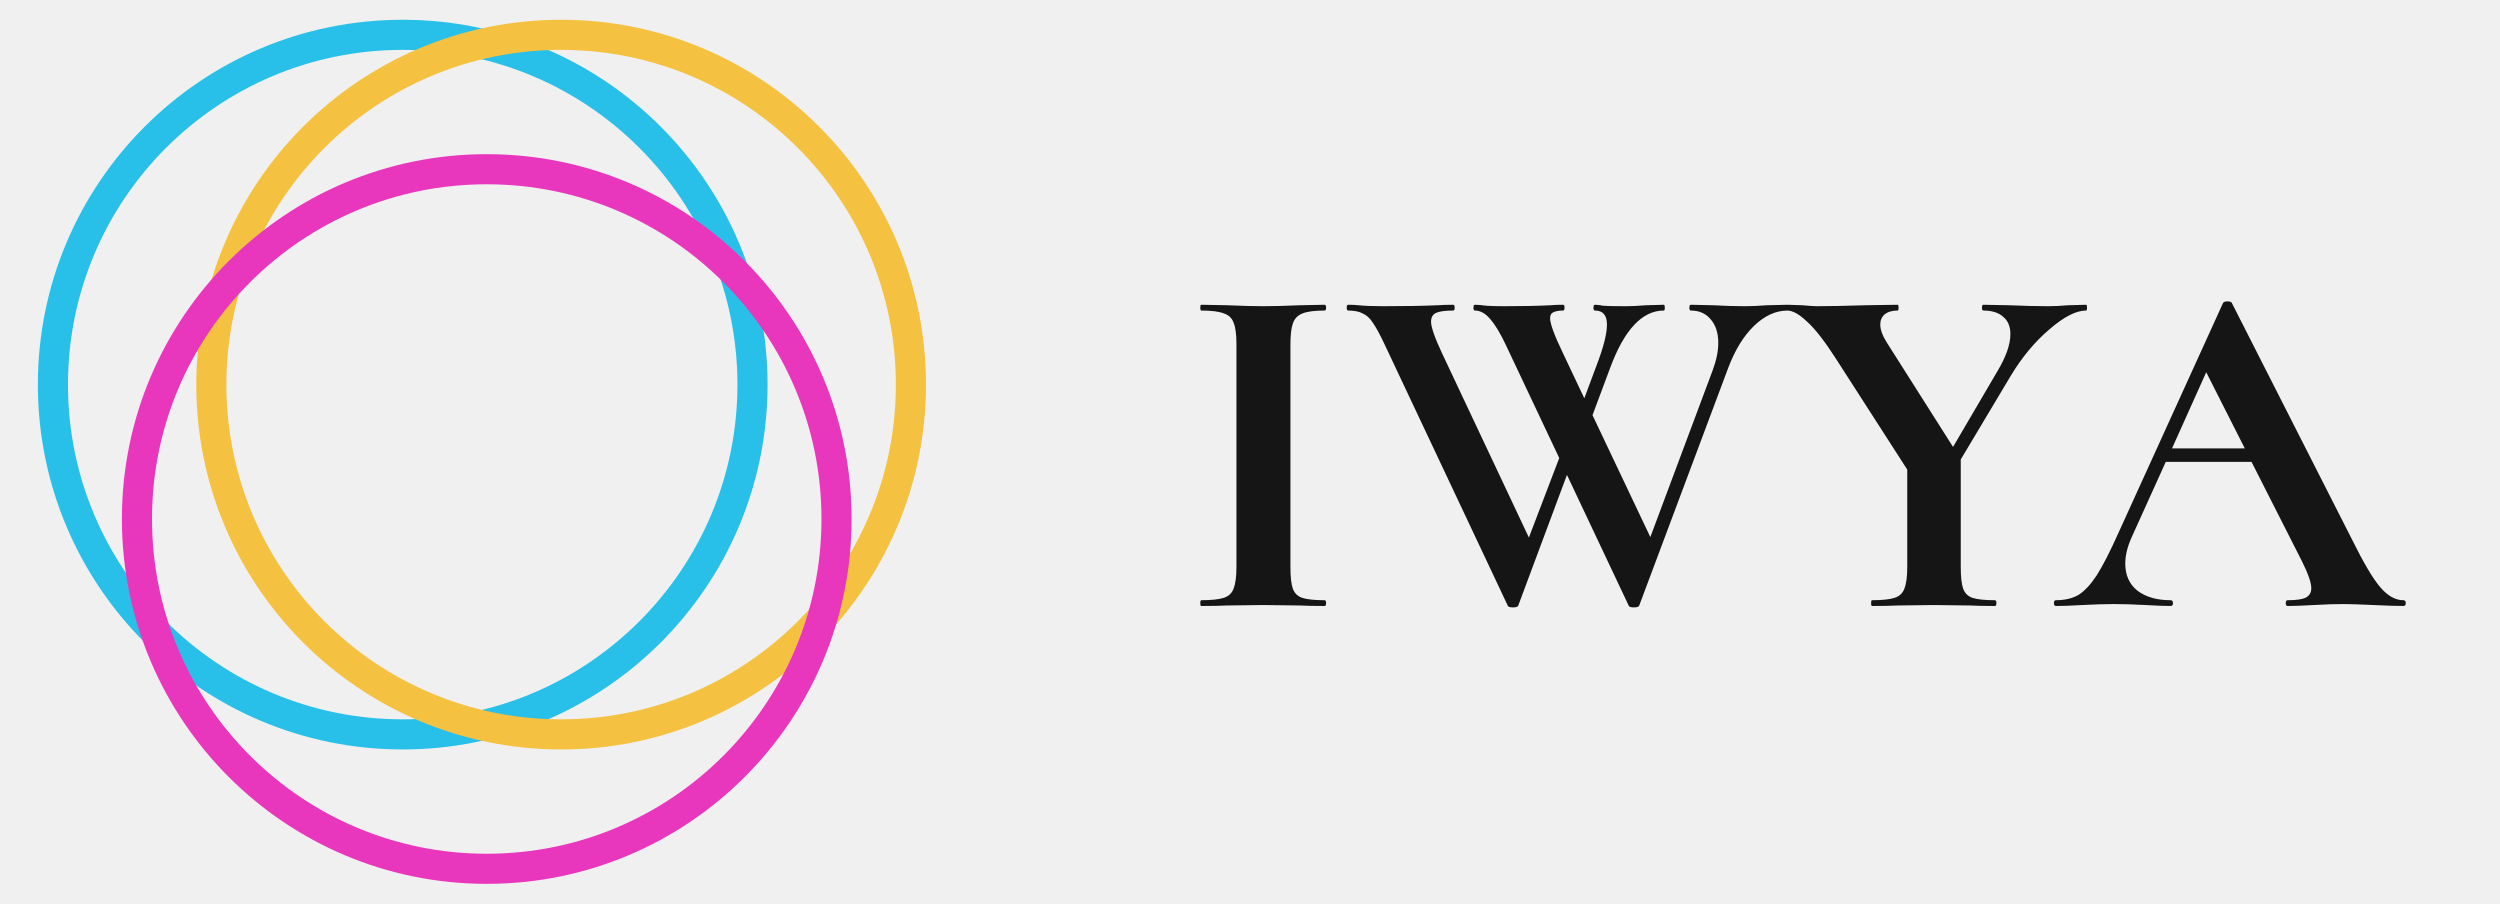
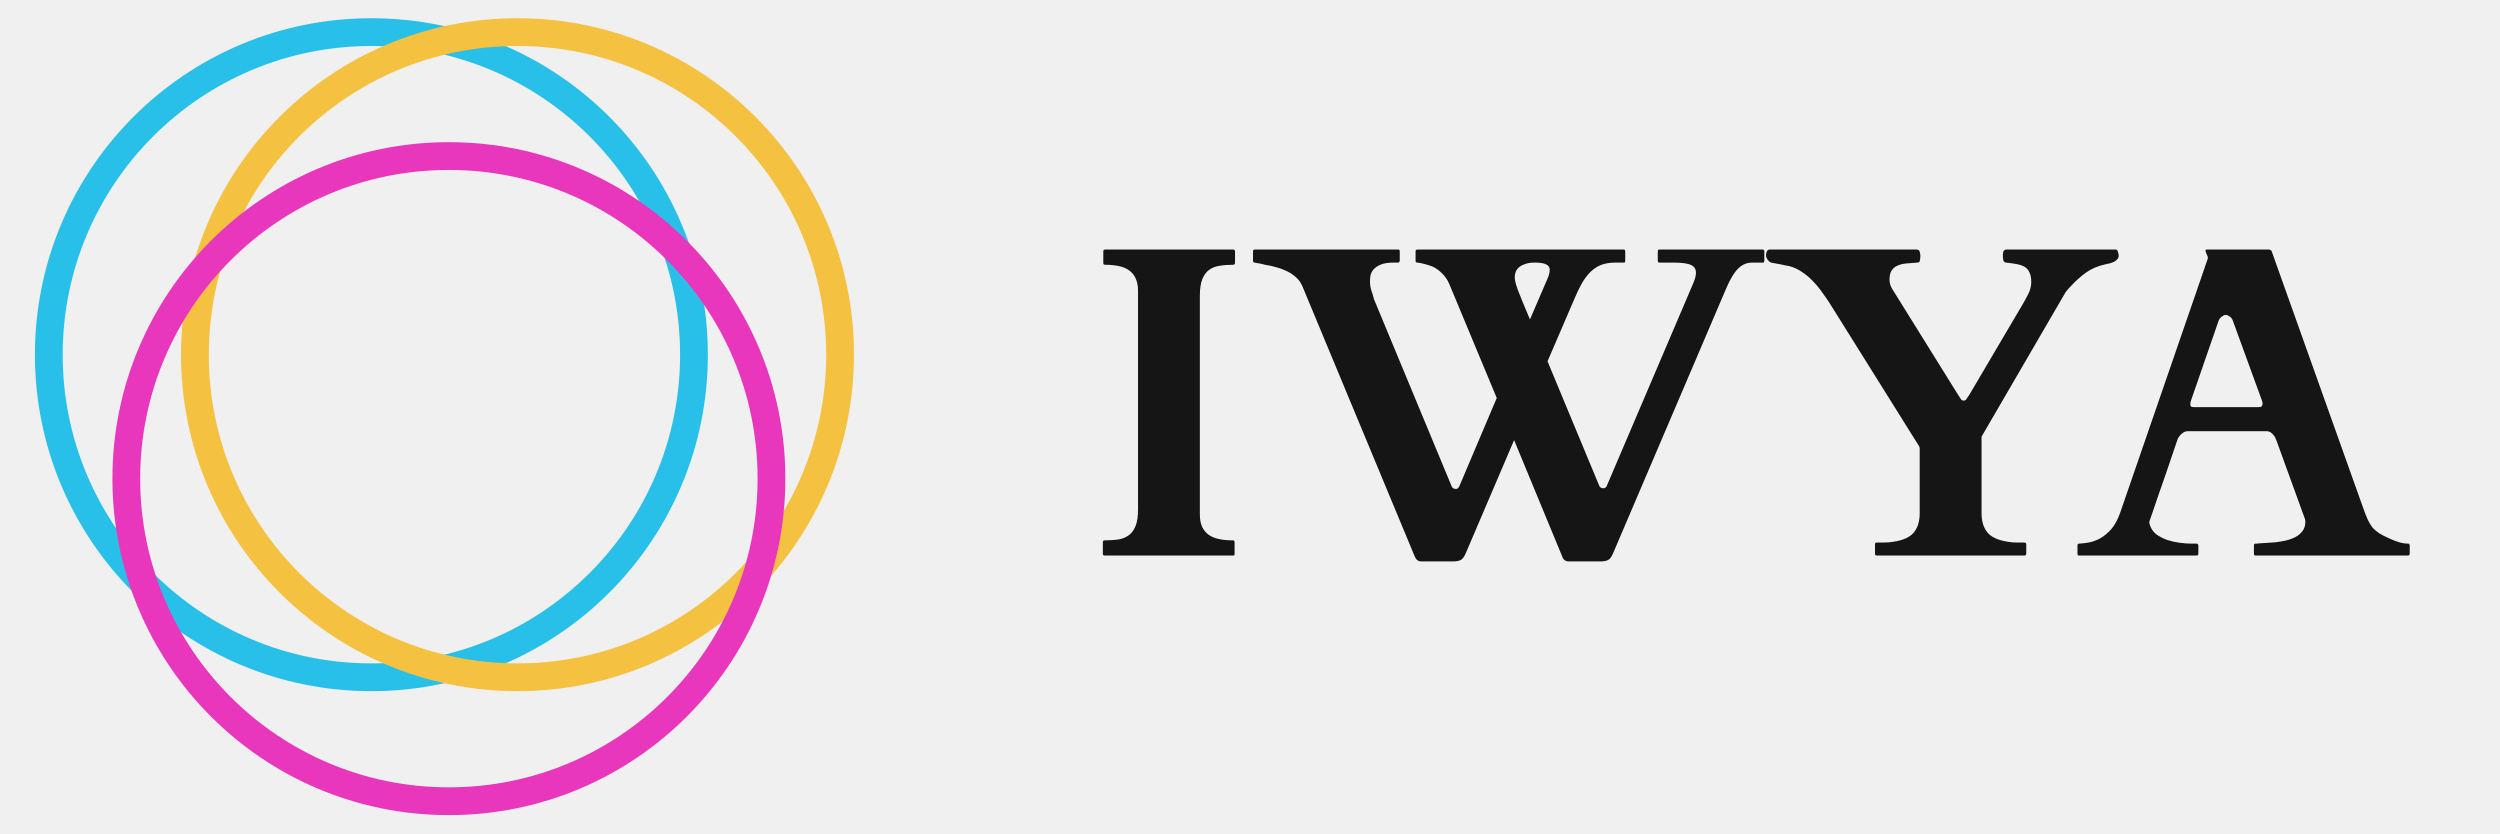
- <svg xmlns="http://www.w3.org/2000/svg" width="83" height="30" viewBox="0 0 83 30" fill="none">
-   <g clip-path="url(#clip0_716_1001)">
-     <circle cx="13.37" cy="12.769" r="11.613" stroke="#28C0E9" />
-     <circle cx="18.63" cy="12.769" r="11.613" stroke="#F4C141" />
-     <circle cx="16.16" cy="17.231" r="11.613" stroke="#E837BC" />
-     <path d="M42.842 18.823C42.842 19.153 42.869 19.393 42.922 19.543C42.975 19.692 43.077 19.793 43.226 19.846C43.386 19.9 43.637 19.927 43.978 19.927C44.01 19.927 44.026 19.959 44.026 20.023C44.026 20.087 44.01 20.119 43.978 20.119C43.626 20.119 43.349 20.113 43.146 20.102L41.93 20.087L40.746 20.102C40.533 20.113 40.245 20.119 39.882 20.119C39.861 20.119 39.85 20.087 39.85 20.023C39.85 19.959 39.861 19.927 39.882 19.927C40.223 19.927 40.474 19.9 40.634 19.846C40.794 19.793 40.901 19.692 40.954 19.543C41.018 19.383 41.05 19.142 41.05 18.823V11.415C41.05 11.095 41.018 10.86 40.954 10.71C40.901 10.561 40.794 10.46 40.634 10.406C40.474 10.342 40.223 10.31 39.882 10.31C39.861 10.31 39.85 10.278 39.85 10.214C39.85 10.15 39.861 10.118 39.882 10.118L40.746 10.134C41.237 10.156 41.631 10.166 41.93 10.166C42.261 10.166 42.671 10.156 43.162 10.134L43.978 10.118C44.01 10.118 44.026 10.15 44.026 10.214C44.026 10.278 44.01 10.31 43.978 10.31C43.647 10.31 43.402 10.342 43.242 10.406C43.082 10.47 42.975 10.582 42.922 10.742C42.869 10.892 42.842 11.127 42.842 11.447V18.823ZM59.351 10.118C59.372 10.118 59.383 10.15 59.383 10.214C59.383 10.278 59.372 10.31 59.351 10.31C58.956 10.31 58.583 10.481 58.231 10.822C57.889 11.153 57.607 11.612 57.383 12.198L54.423 20.102C54.412 20.145 54.353 20.166 54.247 20.166C54.14 20.166 54.081 20.145 54.071 20.102L52.023 15.767L50.407 20.102C50.396 20.145 50.337 20.166 50.231 20.166C50.124 20.166 50.065 20.145 50.055 20.102L45.975 11.447C45.815 11.105 45.681 10.86 45.575 10.71C45.479 10.561 45.367 10.46 45.239 10.406C45.121 10.342 44.961 10.31 44.759 10.31C44.727 10.31 44.711 10.278 44.711 10.214C44.711 10.15 44.727 10.118 44.759 10.118C44.919 10.118 45.031 10.124 45.095 10.134C45.308 10.156 45.585 10.166 45.927 10.166C46.641 10.166 47.244 10.156 47.735 10.134C47.873 10.124 48.044 10.118 48.247 10.118C48.279 10.118 48.295 10.15 48.295 10.214C48.295 10.278 48.279 10.31 48.247 10.31C47.98 10.31 47.788 10.337 47.671 10.39C47.564 10.444 47.511 10.54 47.511 10.678C47.511 10.86 47.633 11.212 47.879 11.735L50.759 17.846L51.767 15.207L49.991 11.447C49.809 11.062 49.639 10.78 49.479 10.598C49.319 10.406 49.148 10.31 48.967 10.31C48.935 10.31 48.919 10.278 48.919 10.214C48.919 10.15 48.935 10.118 48.967 10.118C49.073 10.118 49.196 10.129 49.335 10.15C49.484 10.161 49.692 10.166 49.959 10.166C50.567 10.166 51.073 10.156 51.479 10.134C51.585 10.124 51.724 10.118 51.895 10.118C51.927 10.118 51.943 10.15 51.943 10.214C51.943 10.278 51.927 10.31 51.895 10.31C51.745 10.31 51.633 10.332 51.559 10.374C51.495 10.406 51.463 10.47 51.463 10.566C51.463 10.748 51.607 11.137 51.895 11.735L52.599 13.223L52.999 12.15C53.233 11.543 53.351 11.084 53.351 10.774C53.351 10.465 53.217 10.31 52.951 10.31C52.919 10.31 52.903 10.278 52.903 10.214C52.903 10.15 52.919 10.118 52.951 10.118C53.036 10.118 53.127 10.129 53.223 10.15C53.329 10.161 53.585 10.166 53.991 10.166C54.172 10.166 54.391 10.156 54.647 10.134L55.239 10.118C55.26 10.118 55.271 10.15 55.271 10.214C55.271 10.278 55.26 10.31 55.239 10.31C54.524 10.31 53.932 10.94 53.463 12.198L52.871 13.783L54.791 17.831L56.855 12.31C56.983 11.969 57.047 11.66 57.047 11.383C57.047 11.052 56.961 10.79 56.791 10.598C56.631 10.406 56.412 10.31 56.135 10.31C56.103 10.31 56.087 10.278 56.087 10.214C56.087 10.15 56.103 10.118 56.135 10.118L56.871 10.134C57.255 10.156 57.607 10.166 57.927 10.166C58.14 10.166 58.385 10.156 58.663 10.134L59.351 10.118ZM69.257 10.118C69.278 10.118 69.289 10.15 69.289 10.214C69.289 10.278 69.278 10.31 69.257 10.31C68.926 10.31 68.521 10.518 68.041 10.934C67.561 11.34 67.134 11.852 66.761 12.47L65.097 15.255V18.823C65.097 19.153 65.124 19.393 65.177 19.543C65.23 19.692 65.332 19.793 65.481 19.846C65.641 19.9 65.891 19.927 66.233 19.927C66.265 19.927 66.281 19.959 66.281 20.023C66.281 20.087 66.265 20.119 66.233 20.119C65.881 20.119 65.603 20.113 65.401 20.102L64.201 20.087L63.017 20.102C62.803 20.113 62.516 20.119 62.153 20.119C62.132 20.119 62.121 20.087 62.121 20.023C62.121 19.959 62.132 19.927 62.153 19.927C62.494 19.927 62.745 19.9 62.905 19.846C63.065 19.793 63.172 19.692 63.225 19.543C63.289 19.383 63.321 19.142 63.321 18.823V15.591L60.985 11.959C60.59 11.34 60.26 10.913 59.993 10.678C59.737 10.433 59.518 10.31 59.337 10.31C59.305 10.31 59.289 10.278 59.289 10.214C59.289 10.15 59.305 10.118 59.337 10.118L59.833 10.134C60.068 10.156 60.233 10.166 60.329 10.166C60.702 10.166 61.241 10.156 61.945 10.134L63.001 10.118C63.022 10.118 63.033 10.15 63.033 10.214C63.033 10.278 63.022 10.31 63.001 10.31C62.819 10.31 62.675 10.353 62.569 10.438C62.473 10.524 62.425 10.636 62.425 10.774C62.425 10.945 62.499 11.148 62.649 11.383L64.841 14.838L66.313 12.326C66.601 11.847 66.745 11.436 66.745 11.095C66.745 10.838 66.665 10.646 66.505 10.518C66.356 10.38 66.137 10.31 65.849 10.31C65.817 10.31 65.801 10.278 65.801 10.214C65.801 10.15 65.817 10.118 65.849 10.118L66.697 10.134C67.188 10.156 67.625 10.166 68.009 10.166C68.19 10.166 68.409 10.156 68.665 10.134L69.257 10.118ZM79.791 19.927C79.845 19.927 79.871 19.959 79.871 20.023C79.871 20.087 79.845 20.119 79.791 20.119C79.578 20.119 79.247 20.108 78.799 20.087C78.33 20.065 77.994 20.055 77.791 20.055C77.525 20.055 77.199 20.065 76.815 20.087C76.453 20.108 76.165 20.119 75.951 20.119C75.909 20.119 75.887 20.087 75.887 20.023C75.887 19.959 75.909 19.927 75.951 19.927C76.229 19.927 76.426 19.9 76.543 19.846C76.671 19.782 76.735 19.676 76.735 19.526C76.735 19.345 76.629 19.041 76.415 18.614L74.751 15.335H71.903L70.767 17.846C70.629 18.156 70.559 18.444 70.559 18.71C70.559 19.095 70.693 19.393 70.959 19.607C71.237 19.82 71.605 19.927 72.063 19.927C72.117 19.927 72.143 19.959 72.143 20.023C72.143 20.087 72.117 20.119 72.063 20.119C71.871 20.119 71.594 20.108 71.231 20.087C70.826 20.065 70.474 20.055 70.175 20.055C69.887 20.055 69.541 20.065 69.135 20.087C68.773 20.108 68.479 20.119 68.255 20.119C68.213 20.119 68.191 20.087 68.191 20.023C68.191 19.959 68.213 19.927 68.255 19.927C68.554 19.927 68.805 19.868 69.007 19.75C69.21 19.622 69.413 19.404 69.615 19.095C69.818 18.774 70.058 18.305 70.335 17.686L73.807 10.055C73.829 10.023 73.877 10.007 73.951 10.007C74.037 10.007 74.085 10.023 74.095 10.055L78.095 17.927C78.469 18.684 78.778 19.206 79.023 19.494C79.269 19.782 79.525 19.927 79.791 19.927ZM72.111 14.886H74.527L73.247 12.358L72.111 14.886Z" fill="#151515" />
-   </g>
-   <defs>
-     <clipPath id="clip0_716_1001">
-       <rect width="83" height="30" fill="white" />
-     </clipPath>
-   </defs>
+ <svg xmlns="http://www.w3.org/2000/svg" width="90" height="30" viewBox="0 0 90 30" fill="none">
+   <circle cx="13.37" cy="12.769" r="11.613" stroke="#28C0E9" />
+   <circle cx="18.63" cy="12.769" r="11.613" stroke="#F4C141" />
+   <circle cx="16.16" cy="17.231" r="11.613" stroke="#E837BC" />
+   <path d="M43.195 18.516C43.195 18.693 43.221 18.841 43.273 18.961C43.331 19.081 43.409 19.177 43.508 19.25C43.612 19.323 43.737 19.375 43.883 19.406C44.034 19.438 44.2 19.453 44.383 19.453C44.425 19.453 44.445 19.474 44.445 19.516V19.938C44.445 19.953 44.443 19.969 44.438 19.984C44.432 19.995 44.414 20 44.383 20H39.766C39.74 20 39.721 19.992 39.711 19.977C39.706 19.961 39.703 19.948 39.703 19.938V19.516C39.703 19.505 39.706 19.492 39.711 19.477C39.721 19.461 39.74 19.453 39.766 19.453C39.948 19.453 40.112 19.443 40.258 19.422C40.409 19.396 40.536 19.344 40.641 19.266C40.745 19.188 40.825 19.076 40.883 18.93C40.94 18.784 40.969 18.586 40.969 18.336V10.469C40.969 10.292 40.94 10.143 40.883 10.023C40.831 9.904 40.753 9.807 40.648 9.734C40.55 9.661 40.425 9.609 40.273 9.578C40.128 9.547 39.964 9.531 39.781 9.531C39.74 9.531 39.719 9.51 39.719 9.469V9.047C39.719 9.005 39.74 8.984 39.781 8.984H44.398C44.425 8.984 44.44 8.992 44.445 9.008C44.456 9.023 44.461 9.036 44.461 9.047V9.469C44.461 9.479 44.456 9.492 44.445 9.508C44.44 9.523 44.425 9.531 44.398 9.531C44.216 9.531 44.05 9.544 43.898 9.57C43.753 9.591 43.628 9.641 43.523 9.719C43.419 9.797 43.339 9.909 43.281 10.055C43.224 10.2 43.195 10.398 43.195 10.648V18.516Z" fill="#151515" />
+   <path d="M56.484 20.211C56.359 20.211 56.279 20.154 56.242 20.039L54.508 15.844L52.758 19.938C52.7 20.062 52.641 20.138 52.578 20.164C52.516 20.195 52.425 20.211 52.305 20.211H51.172C51.109 20.211 51.06 20.195 51.023 20.164C50.987 20.138 50.956 20.094 50.93 20.031L46.883 10.297C46.825 10.162 46.742 10.05 46.633 9.961C46.523 9.867 46.406 9.794 46.281 9.742C46.161 9.685 46.044 9.643 45.93 9.617C45.82 9.586 45.734 9.565 45.672 9.555C45.635 9.549 45.591 9.542 45.539 9.531C45.487 9.516 45.435 9.503 45.383 9.492C45.331 9.482 45.284 9.474 45.242 9.469C45.206 9.458 45.182 9.453 45.172 9.453C45.13 9.453 45.109 9.432 45.109 9.391V9.047C45.109 9.005 45.13 8.984 45.172 8.984H50.328C50.359 8.984 50.378 8.992 50.383 9.008C50.388 9.018 50.391 9.031 50.391 9.047V9.391C50.391 9.401 50.385 9.414 50.375 9.43C50.37 9.445 50.354 9.453 50.328 9.453H50.188C49.984 9.453 49.825 9.477 49.711 9.523C49.596 9.57 49.508 9.63 49.445 9.703C49.388 9.771 49.352 9.844 49.336 9.922C49.325 10 49.32 10.07 49.32 10.133C49.32 10.247 49.336 10.354 49.367 10.453C49.404 10.552 49.435 10.656 49.461 10.766L52.266 17.523C52.292 17.576 52.341 17.602 52.414 17.602C52.445 17.602 52.469 17.594 52.484 17.578C52.5 17.562 52.516 17.542 52.531 17.516L53.883 14.328L52.172 10.219C52.104 10.057 52 9.914 51.859 9.789C51.719 9.664 51.583 9.586 51.453 9.555C51.38 9.529 51.297 9.505 51.203 9.484C51.109 9.464 51.05 9.453 51.023 9.453C50.982 9.453 50.961 9.432 50.961 9.391V9.047C50.961 9.005 50.982 8.984 51.023 8.984H58.445C58.477 8.984 58.495 8.992 58.5 9.008C58.505 9.023 58.508 9.036 58.508 9.047V9.391C58.508 9.406 58.505 9.422 58.5 9.438C58.495 9.448 58.477 9.453 58.445 9.453H58.156C57.969 9.453 57.802 9.479 57.656 9.531C57.516 9.583 57.388 9.664 57.273 9.773C57.159 9.883 57.052 10.021 56.953 10.188C56.859 10.354 56.766 10.55 56.672 10.773L55.711 13.008L57.578 17.5C57.604 17.552 57.654 17.578 57.727 17.578C57.779 17.578 57.818 17.549 57.844 17.492L60.961 10.188C61.023 10.042 61.055 9.919 61.055 9.82C61.055 9.685 60.995 9.591 60.875 9.539C60.76 9.482 60.544 9.453 60.227 9.453H59.742C59.7 9.453 59.68 9.432 59.68 9.391V9.047C59.68 9.036 59.682 9.023 59.688 9.008C59.693 8.992 59.711 8.984 59.742 8.984H63.453C63.484 8.984 63.503 8.992 63.508 9.008C63.513 9.023 63.516 9.036 63.516 9.047V9.391C63.516 9.406 63.513 9.422 63.508 9.438C63.503 9.448 63.484 9.453 63.453 9.453H63.086C62.961 9.453 62.852 9.479 62.758 9.531C62.664 9.578 62.575 9.654 62.492 9.758C62.414 9.857 62.336 9.982 62.258 10.133C62.185 10.284 62.107 10.461 62.023 10.664L58.062 19.938C58.005 20.062 57.945 20.138 57.883 20.164C57.82 20.195 57.729 20.211 57.609 20.211H56.484ZM55.711 10.031C55.747 9.948 55.768 9.885 55.773 9.844C55.784 9.802 55.789 9.755 55.789 9.703C55.789 9.536 55.612 9.453 55.258 9.453C55.112 9.453 54.992 9.471 54.898 9.508C54.805 9.539 54.729 9.581 54.672 9.633C54.62 9.68 54.583 9.734 54.562 9.797C54.542 9.859 54.531 9.919 54.531 9.977C54.531 10.034 54.539 10.094 54.555 10.156C54.57 10.219 54.596 10.305 54.633 10.414C54.675 10.518 54.729 10.656 54.797 10.828C54.87 11 54.964 11.224 55.078 11.5L55.711 10.031Z" fill="#151515" />
+   <path d="M69.109 16.141C69.109 16.109 69.102 16.083 69.086 16.062L65.891 10.953C65.802 10.812 65.706 10.672 65.602 10.531C65.503 10.385 65.391 10.25 65.266 10.125C65.146 9.995 65.013 9.883 64.867 9.789C64.727 9.69 64.573 9.62 64.406 9.578C64.38 9.573 64.338 9.565 64.281 9.555C64.224 9.539 64.164 9.526 64.102 9.516C64.039 9.505 63.979 9.495 63.922 9.484C63.865 9.474 63.823 9.466 63.797 9.461C63.745 9.456 63.695 9.424 63.648 9.367C63.602 9.305 63.578 9.25 63.578 9.203C63.578 9.193 63.578 9.174 63.578 9.148C63.583 9.122 63.589 9.099 63.594 9.078C63.604 9.052 63.617 9.031 63.633 9.016C63.648 8.995 63.669 8.984 63.695 8.984H69C69.057 8.984 69.094 9.01 69.109 9.062C69.125 9.115 69.133 9.161 69.133 9.203C69.133 9.255 69.128 9.31 69.117 9.367C69.112 9.424 69.083 9.453 69.031 9.453C68.891 9.464 68.758 9.474 68.633 9.484C68.508 9.495 68.401 9.521 68.312 9.562C68.224 9.599 68.154 9.656 68.102 9.734C68.049 9.812 68.023 9.922 68.023 10.062C68.023 10.188 68.055 10.3 68.117 10.398L70.5 14.227C70.557 14.315 70.594 14.37 70.609 14.391C70.63 14.412 70.662 14.422 70.703 14.422C70.74 14.422 70.771 14.401 70.797 14.359C70.828 14.318 70.865 14.263 70.906 14.195L72.789 11C72.862 10.88 72.935 10.747 73.008 10.602C73.086 10.456 73.125 10.307 73.125 10.156C73.125 10.01 73.104 9.896 73.062 9.812C73.026 9.724 72.969 9.656 72.891 9.609C72.812 9.562 72.716 9.529 72.602 9.508C72.492 9.487 72.365 9.469 72.219 9.453C72.162 9.448 72.128 9.417 72.117 9.359C72.107 9.302 72.102 9.25 72.102 9.203C72.102 9.167 72.107 9.122 72.117 9.07C72.133 9.013 72.172 8.984 72.234 8.984H76.164C76.206 8.984 76.234 9.016 76.25 9.078C76.266 9.135 76.273 9.177 76.273 9.203C76.273 9.255 76.255 9.299 76.219 9.336C76.188 9.372 76.146 9.404 76.094 9.43C76.047 9.451 75.995 9.469 75.938 9.484C75.885 9.495 75.836 9.505 75.789 9.516C75.529 9.573 75.302 9.669 75.109 9.805C74.922 9.935 74.737 10.099 74.555 10.297C74.529 10.323 74.49 10.365 74.438 10.422C74.391 10.479 74.365 10.513 74.359 10.523L71.336 15.719V18.477C71.336 18.789 71.417 19.031 71.578 19.203C71.74 19.375 72.026 19.482 72.438 19.523C72.495 19.529 72.568 19.531 72.656 19.531C72.745 19.531 72.82 19.531 72.883 19.531C72.909 19.531 72.924 19.539 72.93 19.555C72.94 19.57 72.945 19.583 72.945 19.594V19.938C72.945 19.948 72.94 19.961 72.93 19.977C72.924 19.992 72.909 20 72.883 20H67.562C67.537 20 67.518 19.992 67.508 19.977C67.503 19.961 67.5 19.948 67.5 19.938V19.594C67.5 19.583 67.503 19.57 67.508 19.555C67.518 19.539 67.537 19.531 67.562 19.531C67.62 19.531 67.693 19.531 67.781 19.531C67.875 19.531 67.951 19.529 68.008 19.523C68.419 19.482 68.706 19.375 68.867 19.203C69.029 19.031 69.109 18.789 69.109 18.477V16.141Z" fill="#151515" />
+   <path d="M74.789 19.633C74.789 19.591 74.81 19.57 74.852 19.57C74.951 19.565 75.065 19.552 75.195 19.531C75.331 19.505 75.466 19.456 75.602 19.383C75.742 19.305 75.878 19.193 76.008 19.047C76.138 18.896 76.247 18.69 76.336 18.43L79.477 9.32C79.477 9.326 79.477 9.323 79.477 9.312C79.482 9.302 79.484 9.292 79.484 9.281C79.484 9.245 79.469 9.201 79.438 9.148C79.412 9.091 79.398 9.049 79.398 9.023C79.398 8.997 79.409 8.984 79.43 8.984H81.695C81.706 8.99 81.719 8.995 81.734 9C81.755 9.005 81.771 9.021 81.781 9.047L85.086 18.32C85.138 18.466 85.188 18.591 85.234 18.695C85.281 18.799 85.336 18.893 85.398 18.977C85.466 19.055 85.549 19.128 85.648 19.195C85.747 19.258 85.875 19.323 86.031 19.391C86.104 19.427 86.203 19.466 86.328 19.508C86.453 19.549 86.573 19.57 86.688 19.57C86.713 19.57 86.729 19.578 86.734 19.594C86.745 19.609 86.75 19.625 86.75 19.641V19.938C86.75 19.948 86.745 19.961 86.734 19.977C86.729 19.992 86.713 20 86.688 20H81.203C81.177 20 81.159 19.992 81.148 19.977C81.143 19.961 81.141 19.948 81.141 19.938V19.633C81.141 19.622 81.143 19.609 81.148 19.594C81.159 19.578 81.177 19.57 81.203 19.57C81.224 19.57 81.245 19.57 81.266 19.57C81.287 19.565 81.302 19.562 81.312 19.562C81.37 19.557 81.451 19.552 81.555 19.547C81.664 19.542 81.781 19.534 81.906 19.523C82.031 19.508 82.156 19.487 82.281 19.461C82.412 19.43 82.529 19.388 82.633 19.336C82.737 19.279 82.823 19.206 82.891 19.117C82.958 19.029 82.992 18.919 82.992 18.789C82.992 18.758 82.987 18.721 82.977 18.68L81.953 15.859C81.948 15.849 81.938 15.825 81.922 15.789C81.912 15.753 81.891 15.716 81.859 15.68C81.833 15.638 81.797 15.602 81.75 15.57C81.708 15.539 81.656 15.523 81.594 15.523H78.773C78.706 15.523 78.648 15.539 78.602 15.57C78.555 15.602 78.516 15.635 78.484 15.672C78.453 15.708 78.427 15.745 78.406 15.781C78.391 15.818 78.383 15.838 78.383 15.844C78.216 16.333 78.076 16.747 77.961 17.086C77.846 17.419 77.75 17.695 77.672 17.914C77.599 18.133 77.542 18.302 77.5 18.422C77.458 18.542 77.427 18.63 77.406 18.688C77.391 18.74 77.38 18.773 77.375 18.789C77.375 18.799 77.375 18.805 77.375 18.805C77.375 18.82 77.378 18.838 77.383 18.859C77.388 18.875 77.393 18.891 77.398 18.906C77.44 19.037 77.516 19.146 77.625 19.234C77.74 19.318 77.87 19.385 78.016 19.438C78.162 19.484 78.31 19.518 78.461 19.539C78.617 19.56 78.755 19.57 78.875 19.57H79.078C79.104 19.57 79.12 19.578 79.125 19.594C79.135 19.609 79.141 19.622 79.141 19.633V19.938C79.141 19.948 79.135 19.961 79.125 19.977C79.12 19.992 79.104 20 79.078 20H74.852C74.81 20 74.789 19.979 74.789 19.938V19.633ZM78.883 14.398C78.872 14.425 78.865 14.45 78.859 14.477C78.854 14.503 78.852 14.529 78.852 14.555C78.852 14.586 78.859 14.612 78.875 14.633C78.891 14.648 78.922 14.656 78.969 14.656H81.312C81.37 14.656 81.406 14.646 81.422 14.625C81.443 14.599 81.453 14.57 81.453 14.539C81.453 14.513 81.451 14.49 81.445 14.469C81.44 14.448 81.432 14.425 81.422 14.398L80.383 11.547C80.357 11.474 80.318 11.422 80.266 11.391C80.213 11.354 80.167 11.336 80.125 11.336C80.083 11.336 80.037 11.357 79.984 11.398C79.932 11.435 79.893 11.487 79.867 11.555L78.883 14.398Z" fill="#151515" />
</svg>
